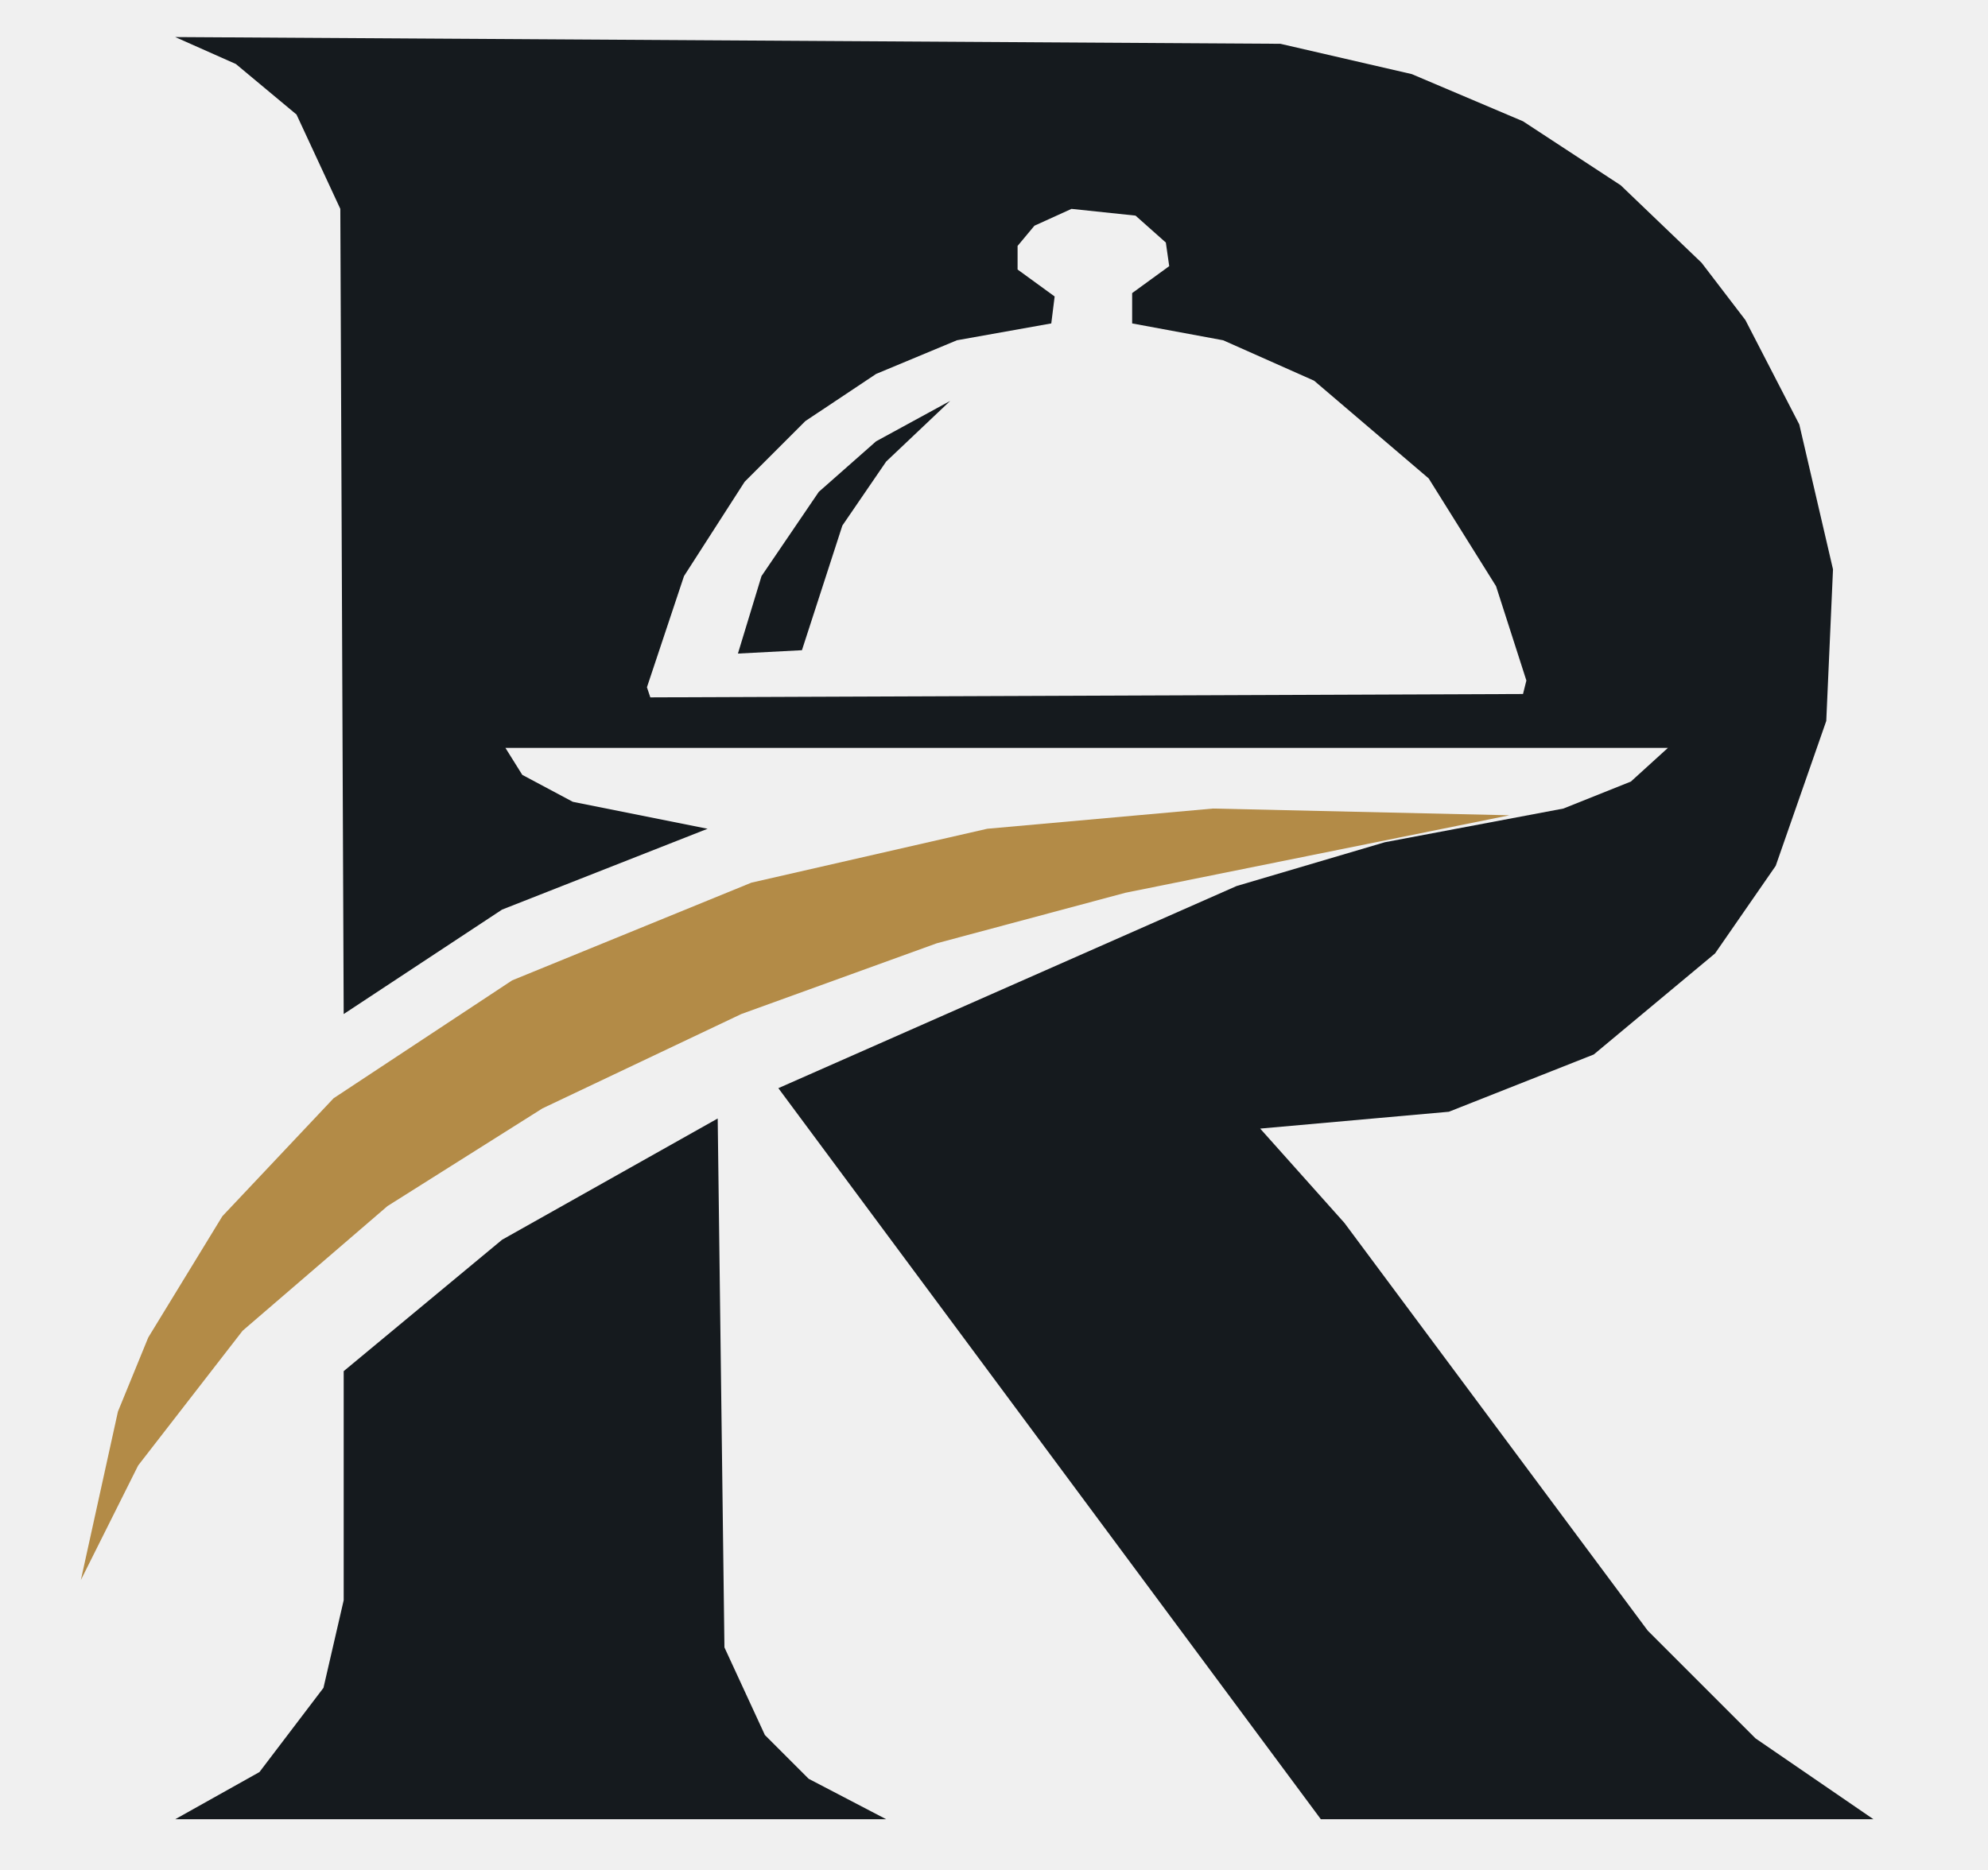
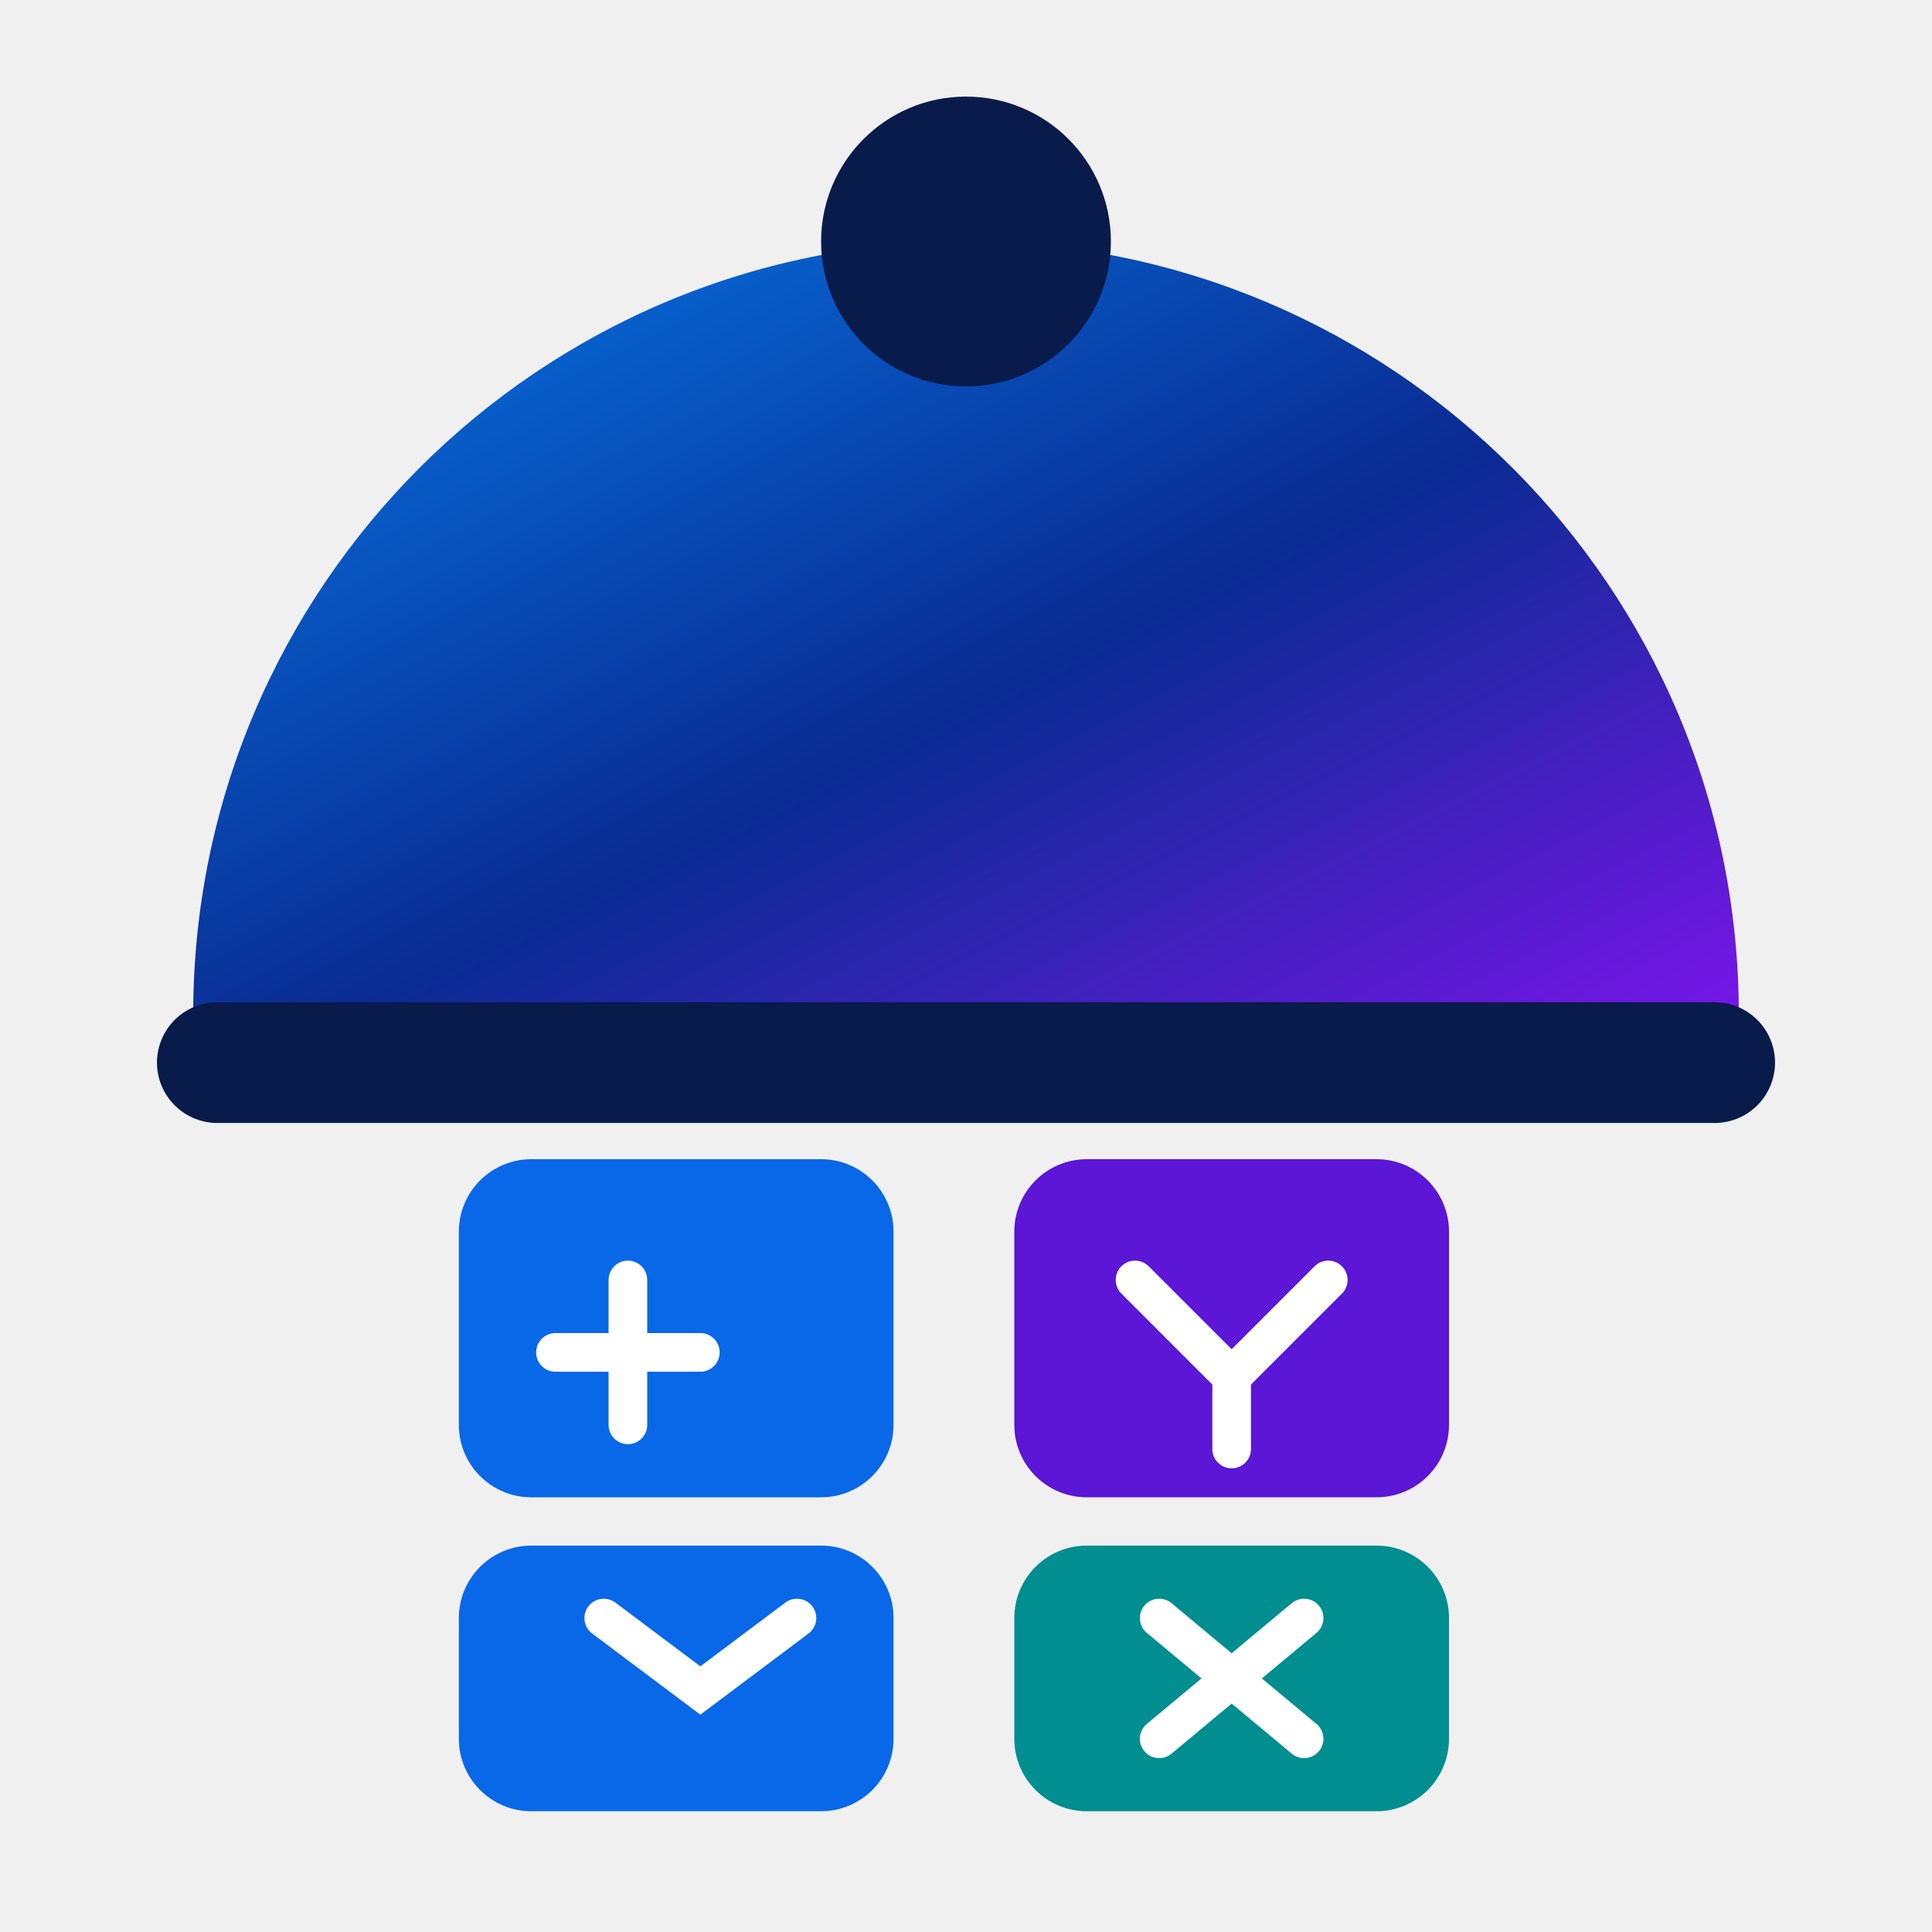
- <svg xmlns="http://www.w3.org/2000/svg" viewBox="230 0 590 555" role="img" aria-labelledby="title">
-   <path fill="#151a1e" fill-rule="evenodd" d="M443,332L379,368L332,407L332,475L326,501L307,526L282,540L493,540L470,528L457,515L445,489Z M512,119L490,131L473,146L456,171L449,194L468,193L480,156L493,137Z M422,204L433,171L451,143L469,125L490,111L514,101L542,96L543,88L532,80L532,73L537,67L548,62L567,64L576,72L577,79L566,87L566,96L593,101L620,113L654,142L674,174L683,202L682,206L423,207Z M282,11L300,19L318,34L331,62L332,301L379,270L440,246L400,238L385,230L380,222L725,222L714,232L694,240L641,250L597,263L461,323L622,540L786,540L751,516L719,484L629,363L604,335L660,330L703,313L739,283L757,257L772,214L774,169L764,126L748,95L735,78L711,55L682,36L649,22L610,13Z" />
-   <path fill="#b38b47" d="M678,242L590,240L523,246L453,262L382,291L329,326L296,361L274,397L265,419L254,469L271,435L302,395L345,358L391,329L450,301L508,280L564,265Z" />
+ <svg xmlns="http://www.w3.org/2000/svg" viewBox="0 0 80 80" role="img">
+   <defs>
+     <linearGradient id="cloche" x1="0" y1="0" x2="1" y2="1">
+       <stop stop-color="#0679e8" />
+       <stop offset=".55" stop-color="#0a2b92" />
+       <stop offset="1" stop-color="#7516e7" />
+     </linearGradient>
+   </defs>
+   <path d="M8 42a32 32 0 0 1 64 0Z" fill="url(#cloche)" />
+   <circle cx="40" cy="10" r="6" fill="#081b4b" />
+   <path d="M9 44h62" stroke="#081b4b" stroke-width="5" stroke-linecap="round" />
+   <rect x="19" y="48" width="18" height="14" rx="3" fill="#0968e8" />
+   <rect x="42" y="48" width="18" height="14" rx="3" fill="#5b16d6" />
+   <rect x="19" y="64" width="18" height="11" rx="3" fill="#0968e8" />
+   <rect x="42" y="64" width="18" height="11" rx="3" fill="#008e90" />
+   <path d="M26 53v6m-3-3h6M47 53l4 4 4-4m-4 4v3M25 67l4 3 4-3M48 67l6 5m0-5-6 5" stroke="white" stroke-width="1.6" stroke-linecap="round" fill="none" />
</svg>
